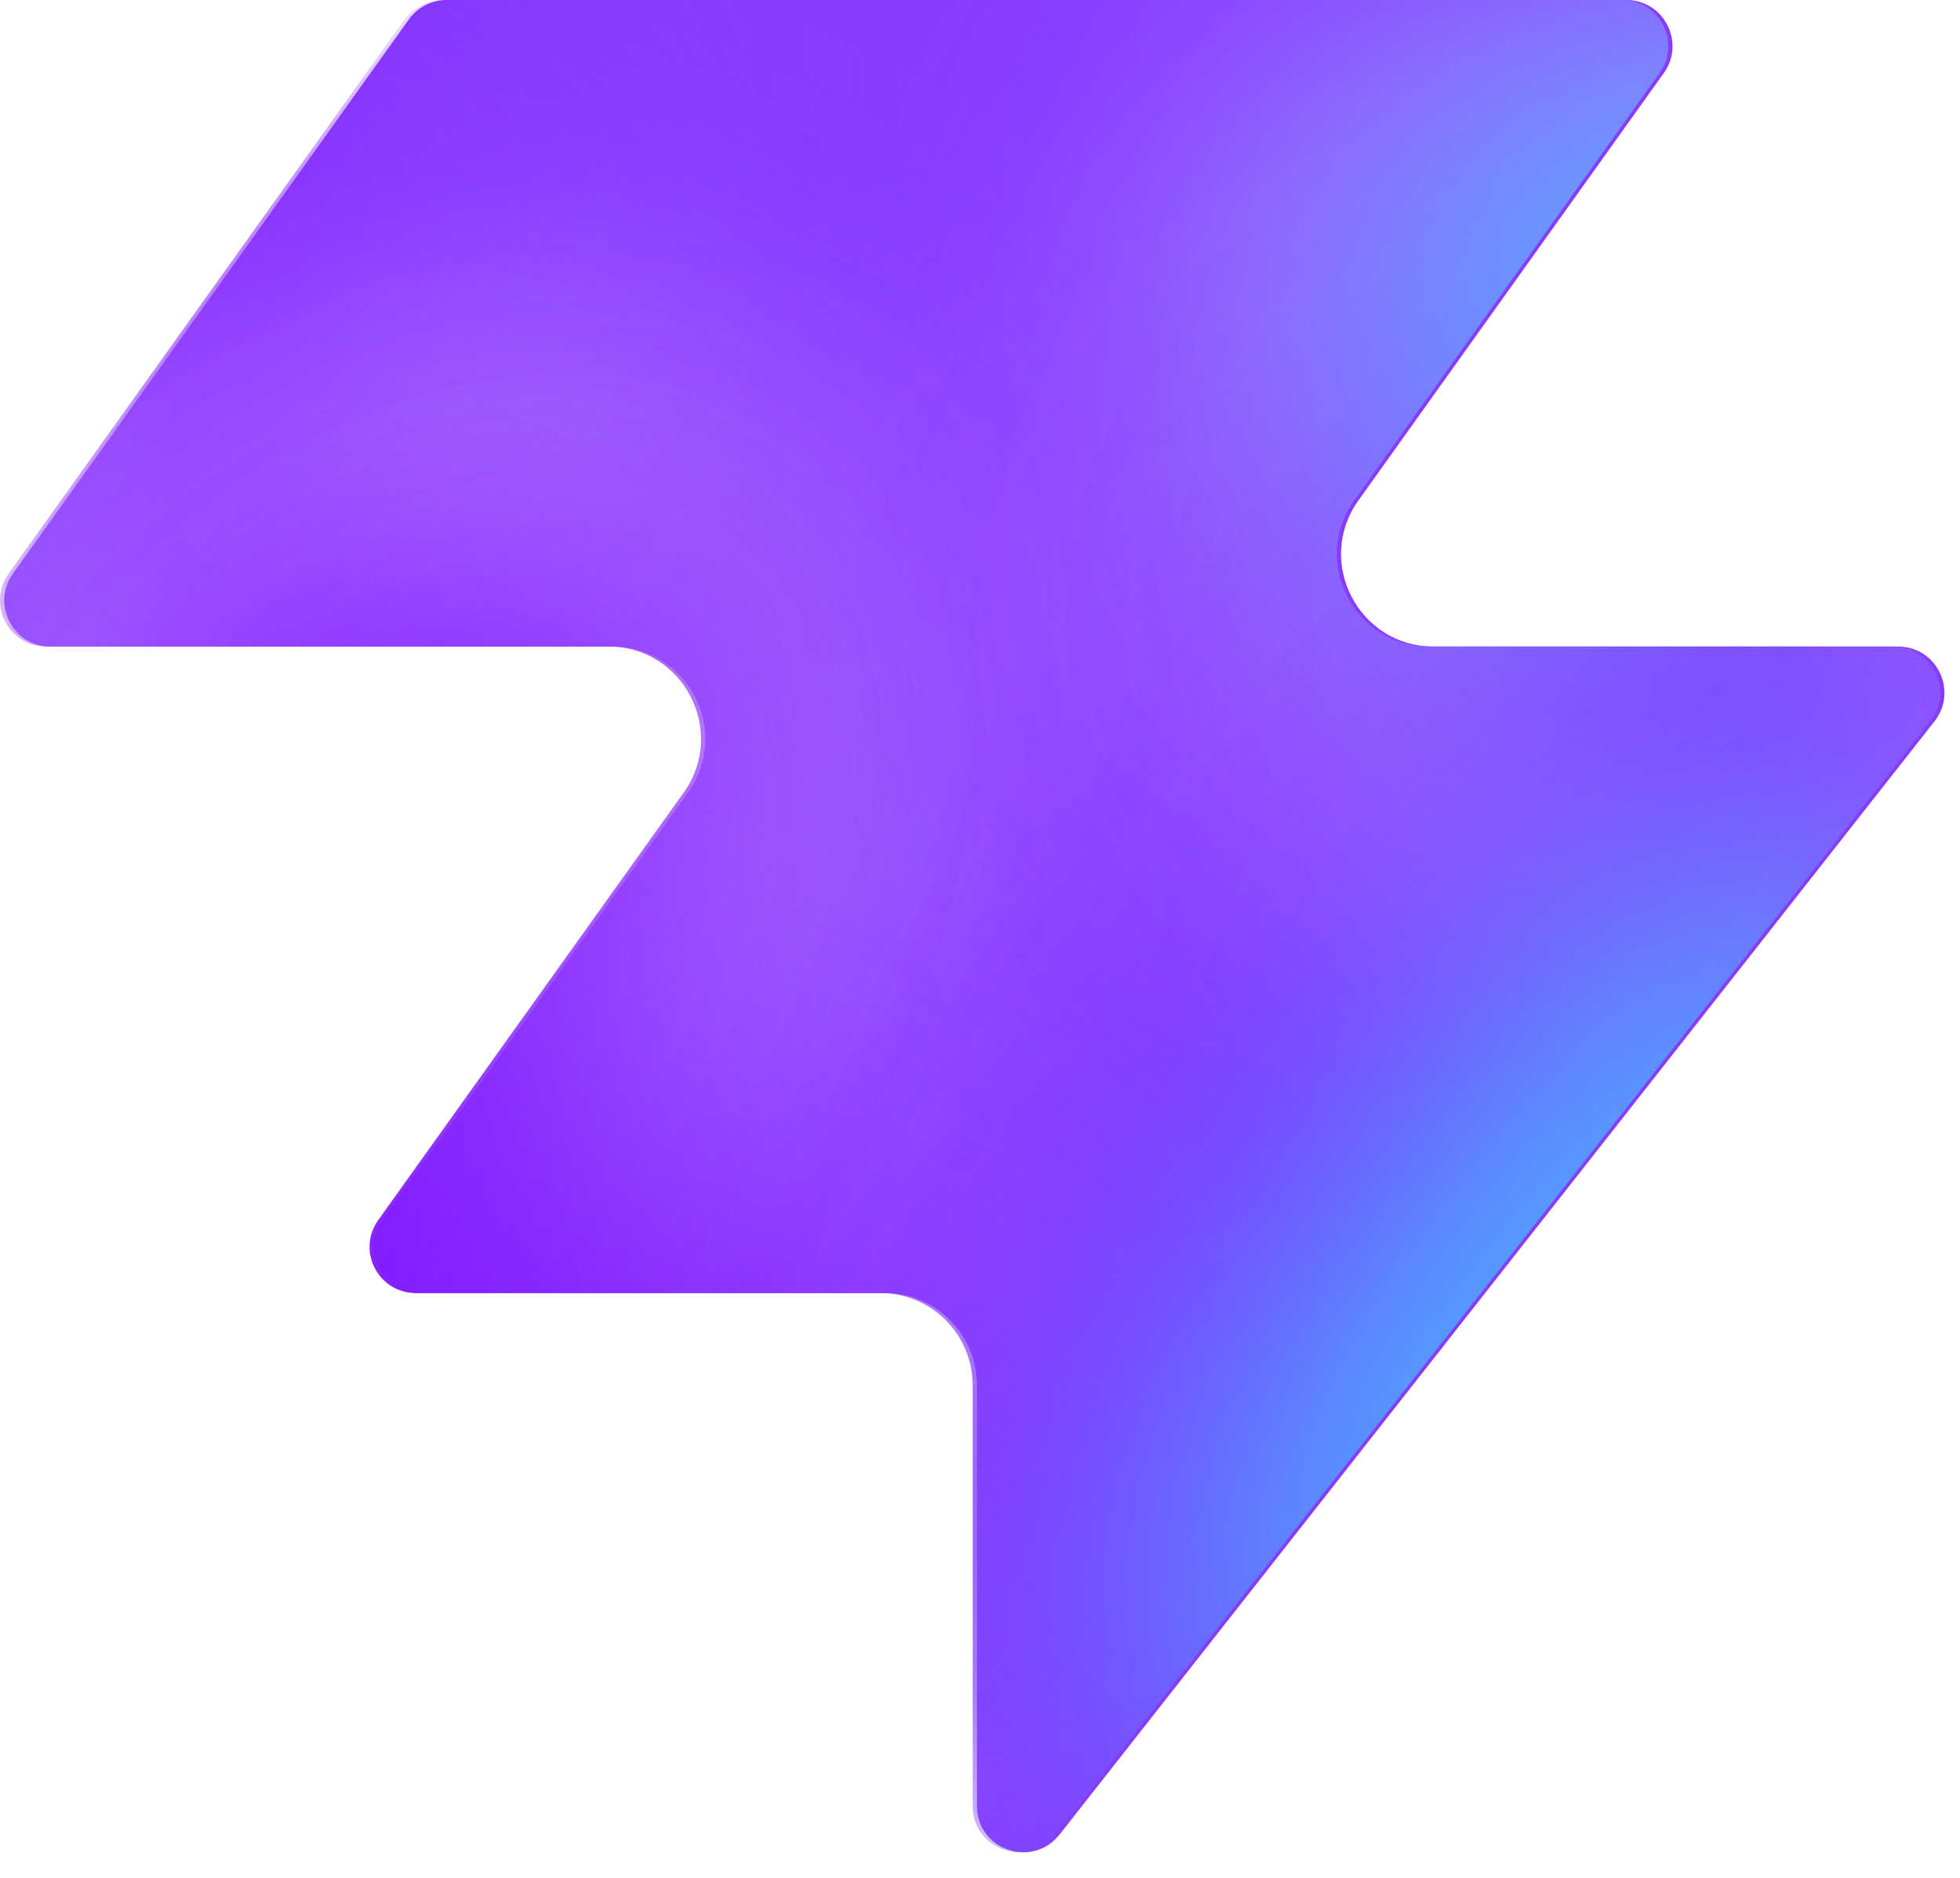
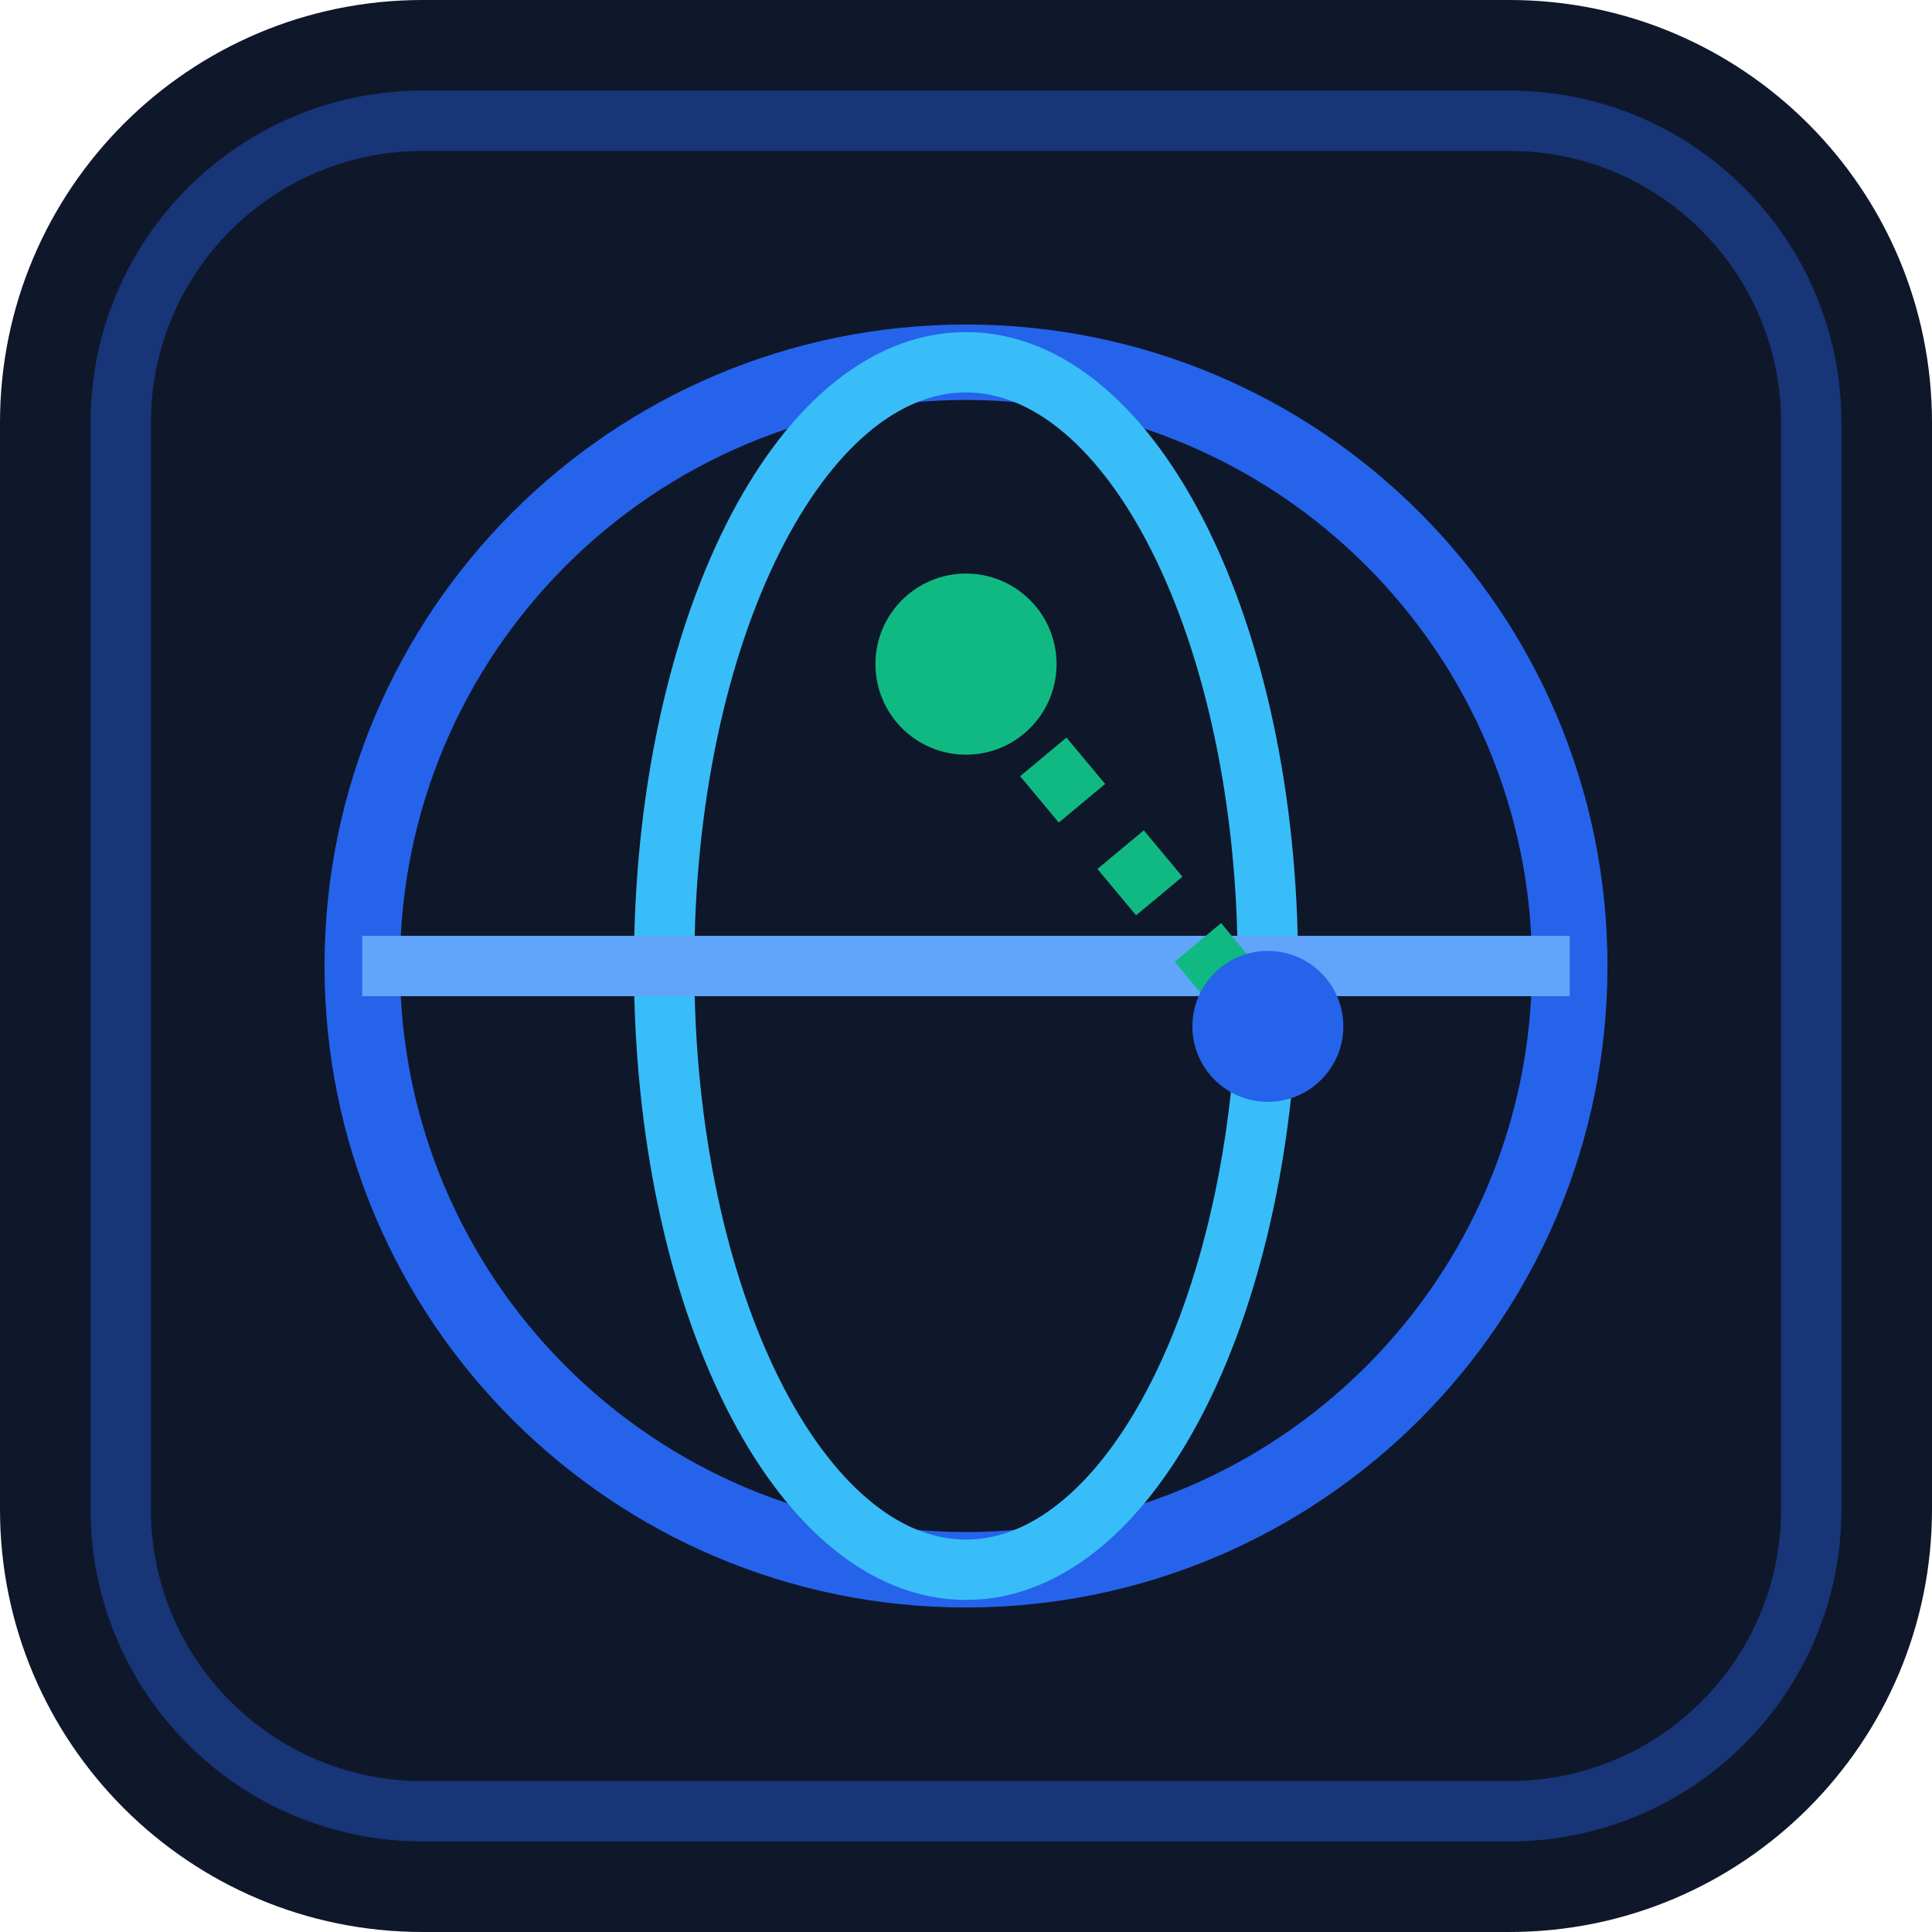
- <svg xmlns="http://www.w3.org/2000/svg" width="48" height="46" fill="none" viewBox="0 0 48 46">
-   <path fill="#863bff" d="M25.946 44.938c-.664.845-2.021.375-2.021-.698V33.937a2.26 2.26 0 0 0-2.262-2.262H10.287c-.92 0-1.456-1.04-.92-1.788l7.48-10.471c1.07-1.497 0-3.578-1.842-3.578H1.237c-.92 0-1.456-1.04-.92-1.788L10.013.474c.214-.297.556-.474.92-.474h28.894c.92 0 1.456 1.04.92 1.788l-7.48 10.471c-1.07 1.498 0 3.579 1.842 3.579h11.377c.943 0 1.473 1.088.89 1.83L25.947 44.94z" style="fill:#863bff;fill:color(display-p3 .525 .23 1);fill-opacity:1" />
-   <mask id="a" width="48" height="46" x="0" y="0" maskUnits="userSpaceOnUse" style="mask-type:alpha">
-     <path fill="#000" d="M25.842 44.938c-.664.844-2.021.375-2.021-.698V33.937a2.26 2.26 0 0 0-2.262-2.262H10.183c-.92 0-1.456-1.04-.92-1.788l7.48-10.471c1.07-1.498 0-3.579-1.842-3.579H1.133c-.92 0-1.456-1.04-.92-1.787L9.91.473c.214-.297.556-.474.92-.474h28.894c.92 0 1.456 1.04.92 1.788l-7.48 10.471c-1.07 1.498 0 3.578 1.842 3.578h11.377c.943 0 1.473 1.088.89 1.832L25.843 44.94z" style="fill:#000;fill-opacity:1" />
-   </mask>
-   <g mask="url(#a)">
-     <g filter="url(#b)">
-       <ellipse cx="5.508" cy="14.704" fill="#ede6ff" rx="5.508" ry="14.704" style="fill:#ede6ff;fill:color(display-p3 .927 .903 1);fill-opacity:1" transform="matrix(.00324 1 1 -.00324 -4.47 31.516)" />
-     </g>
-     <g filter="url(#c)">
-       <ellipse cx="10.399" cy="29.851" fill="#ede6ff" rx="10.399" ry="29.851" style="fill:#ede6ff;fill:color(display-p3 .927 .903 1);fill-opacity:1" transform="matrix(.00324 1 1 -.00324 -39.328 7.883)" />
-     </g>
-     <g filter="url(#d)">
-       <ellipse cx="5.508" cy="30.487" fill="#7e14ff" rx="5.508" ry="30.487" style="fill:#7e14ff;fill:color(display-p3 .492 .077 1);fill-opacity:1" transform="rotate(89.814 -25.913 -14.639)scale(1 -1)" />
-     </g>
-     <g filter="url(#e)">
-       <ellipse cx="5.508" cy="30.599" fill="#7e14ff" rx="5.508" ry="30.599" style="fill:#7e14ff;fill:color(display-p3 .492 .077 1);fill-opacity:1" transform="rotate(89.814 -32.644 -3.334)scale(1 -1)" />
-     </g>
-     <g filter="url(#f)">
-       <ellipse cx="5.508" cy="30.599" fill="#7e14ff" rx="5.508" ry="30.599" style="fill:#7e14ff;fill:color(display-p3 .492 .077 1);fill-opacity:1" transform="matrix(.00324 1 1 -.00324 -34.34 30.47)" />
-     </g>
-     <g filter="url(#g)">
-       <ellipse cx="14.072" cy="22.078" fill="#ede6ff" rx="14.072" ry="22.078" style="fill:#ede6ff;fill:color(display-p3 .927 .903 1);fill-opacity:1" transform="rotate(93.35 24.506 48.493)scale(-1 1)" />
-     </g>
-     <g filter="url(#h)">
-       <ellipse cx="3.47" cy="21.501" fill="#7e14ff" rx="3.47" ry="21.501" style="fill:#7e14ff;fill:color(display-p3 .492 .077 1);fill-opacity:1" transform="rotate(89.009 28.708 47.59)scale(-1 1)" />
-     </g>
-     <g filter="url(#i)">
-       <ellipse cx="3.47" cy="21.501" fill="#7e14ff" rx="3.47" ry="21.501" style="fill:#7e14ff;fill:color(display-p3 .492 .077 1);fill-opacity:1" transform="rotate(89.009 28.708 47.59)scale(-1 1)" />
-     </g>
-     <g filter="url(#j)">
-       <ellipse cx=".387" cy="8.972" fill="#7e14ff" rx="4.407" ry="29.108" style="fill:#7e14ff;fill:color(display-p3 .492 .077 1);fill-opacity:1" transform="rotate(39.51 .387 8.972)" />
-     </g>
-     <g filter="url(#k)">
-       <ellipse cx="47.523" cy="-6.092" fill="#7e14ff" rx="4.407" ry="29.108" style="fill:#7e14ff;fill:color(display-p3 .492 .077 1);fill-opacity:1" transform="rotate(37.892 47.523 -6.092)" />
-     </g>
-     <g filter="url(#l)">
-       <ellipse cx="41.412" cy="6.333" fill="#47bfff" rx="5.971" ry="9.665" style="fill:#47bfff;fill:color(display-p3 .28 .748 1);fill-opacity:1" transform="rotate(37.892 41.412 6.333)" />
-     </g>
-     <g filter="url(#m)">
-       <ellipse cx="-1.879" cy="38.332" fill="#7e14ff" rx="4.407" ry="29.108" style="fill:#7e14ff;fill:color(display-p3 .492 .077 1);fill-opacity:1" transform="rotate(37.892 -1.88 38.332)" />
-     </g>
-     <g filter="url(#n)">
-       <ellipse cx="-1.879" cy="38.332" fill="#7e14ff" rx="4.407" ry="29.108" style="fill:#7e14ff;fill:color(display-p3 .492 .077 1);fill-opacity:1" transform="rotate(37.892 -1.88 38.332)" />
-     </g>
-     <g filter="url(#o)">
-       <ellipse cx="35.651" cy="29.907" fill="#7e14ff" rx="4.407" ry="29.108" style="fill:#7e14ff;fill:color(display-p3 .492 .077 1);fill-opacity:1" transform="rotate(37.892 35.651 29.907)" />
-     </g>
-     <g filter="url(#p)">
-       <ellipse cx="38.418" cy="32.4" fill="#47bfff" rx="5.971" ry="15.297" style="fill:#47bfff;fill:color(display-p3 .28 .748 1);fill-opacity:1" transform="rotate(37.892 38.418 32.4)" />
-     </g>
-   </g>
-   <defs>
-     <filter id="b" width="60.045" height="41.654" x="-19.77" y="16.149" color-interpolation-filters="sRGB" filterUnits="userSpaceOnUse">
-       <feFlood flood-opacity="0" result="BackgroundImageFix" />
-       <feBlend in="SourceGraphic" in2="BackgroundImageFix" result="shape" />
-       <feGaussianBlur result="effect1_foregroundBlur_2002_17158" stdDeviation="7.659" />
-     </filter>
-     <filter id="c" width="90.34" height="51.437" x="-54.613" y="-7.533" color-interpolation-filters="sRGB" filterUnits="userSpaceOnUse">
-       <feFlood flood-opacity="0" result="BackgroundImageFix" />
-       <feBlend in="SourceGraphic" in2="BackgroundImageFix" result="shape" />
-       <feGaussianBlur result="effect1_foregroundBlur_2002_17158" stdDeviation="7.659" />
-     </filter>
-     <filter id="d" width="79.355" height="29.4" x="-49.64" y="2.03" color-interpolation-filters="sRGB" filterUnits="userSpaceOnUse">
-       <feFlood flood-opacity="0" result="BackgroundImageFix" />
-       <feBlend in="SourceGraphic" in2="BackgroundImageFix" result="shape" />
-       <feGaussianBlur result="effect1_foregroundBlur_2002_17158" stdDeviation="4.596" />
-     </filter>
-     <filter id="e" width="79.579" height="29.4" x="-45.045" y="20.029" color-interpolation-filters="sRGB" filterUnits="userSpaceOnUse">
-       <feFlood flood-opacity="0" result="BackgroundImageFix" />
-       <feBlend in="SourceGraphic" in2="BackgroundImageFix" result="shape" />
-       <feGaussianBlur result="effect1_foregroundBlur_2002_17158" stdDeviation="4.596" />
-     </filter>
-     <filter id="f" width="79.579" height="29.4" x="-43.513" y="21.178" color-interpolation-filters="sRGB" filterUnits="userSpaceOnUse">
-       <feFlood flood-opacity="0" result="BackgroundImageFix" />
-       <feBlend in="SourceGraphic" in2="BackgroundImageFix" result="shape" />
-       <feGaussianBlur result="effect1_foregroundBlur_2002_17158" stdDeviation="4.596" />
-     </filter>
-     <filter id="g" width="74.749" height="58.852" x="15.756" y="-17.901" color-interpolation-filters="sRGB" filterUnits="userSpaceOnUse">
-       <feFlood flood-opacity="0" result="BackgroundImageFix" />
-       <feBlend in="SourceGraphic" in2="BackgroundImageFix" result="shape" />
-       <feGaussianBlur result="effect1_foregroundBlur_2002_17158" stdDeviation="7.659" />
-     </filter>
-     <filter id="h" width="61.377" height="25.362" x="23.548" y="2.284" color-interpolation-filters="sRGB" filterUnits="userSpaceOnUse">
-       <feFlood flood-opacity="0" result="BackgroundImageFix" />
-       <feBlend in="SourceGraphic" in2="BackgroundImageFix" result="shape" />
-       <feGaussianBlur result="effect1_foregroundBlur_2002_17158" stdDeviation="4.596" />
-     </filter>
-     <filter id="i" width="61.377" height="25.362" x="23.548" y="2.284" color-interpolation-filters="sRGB" filterUnits="userSpaceOnUse">
-       <feFlood flood-opacity="0" result="BackgroundImageFix" />
-       <feBlend in="SourceGraphic" in2="BackgroundImageFix" result="shape" />
-       <feGaussianBlur result="effect1_foregroundBlur_2002_17158" stdDeviation="4.596" />
-     </filter>
-     <filter id="j" width="56.045" height="63.649" x="-27.636" y="-22.853" color-interpolation-filters="sRGB" filterUnits="userSpaceOnUse">
-       <feFlood flood-opacity="0" result="BackgroundImageFix" />
-       <feBlend in="SourceGraphic" in2="BackgroundImageFix" result="shape" />
-       <feGaussianBlur result="effect1_foregroundBlur_2002_17158" stdDeviation="4.596" />
-     </filter>
-     <filter id="k" width="54.814" height="64.646" x="20.116" y="-38.415" color-interpolation-filters="sRGB" filterUnits="userSpaceOnUse">
-       <feFlood flood-opacity="0" result="BackgroundImageFix" />
-       <feBlend in="SourceGraphic" in2="BackgroundImageFix" result="shape" />
-       <feGaussianBlur result="effect1_foregroundBlur_2002_17158" stdDeviation="4.596" />
-     </filter>
-     <filter id="l" width="33.541" height="35.313" x="24.641" y="-11.323" color-interpolation-filters="sRGB" filterUnits="userSpaceOnUse">
-       <feFlood flood-opacity="0" result="BackgroundImageFix" />
-       <feBlend in="SourceGraphic" in2="BackgroundImageFix" result="shape" />
-       <feGaussianBlur result="effect1_foregroundBlur_2002_17158" stdDeviation="4.596" />
-     </filter>
-     <filter id="m" width="54.814" height="64.646" x="-29.286" y="6.009" color-interpolation-filters="sRGB" filterUnits="userSpaceOnUse">
-       <feFlood flood-opacity="0" result="BackgroundImageFix" />
-       <feBlend in="SourceGraphic" in2="BackgroundImageFix" result="shape" />
-       <feGaussianBlur result="effect1_foregroundBlur_2002_17158" stdDeviation="4.596" />
-     </filter>
-     <filter id="n" width="54.814" height="64.646" x="-29.286" y="6.009" color-interpolation-filters="sRGB" filterUnits="userSpaceOnUse">
-       <feFlood flood-opacity="0" result="BackgroundImageFix" />
-       <feBlend in="SourceGraphic" in2="BackgroundImageFix" result="shape" />
-       <feGaussianBlur result="effect1_foregroundBlur_2002_17158" stdDeviation="4.596" />
-     </filter>
-     <filter id="o" width="54.814" height="64.646" x="8.244" y="-2.416" color-interpolation-filters="sRGB" filterUnits="userSpaceOnUse">
-       <feFlood flood-opacity="0" result="BackgroundImageFix" />
-       <feBlend in="SourceGraphic" in2="BackgroundImageFix" result="shape" />
-       <feGaussianBlur result="effect1_foregroundBlur_2002_17158" stdDeviation="4.596" />
-     </filter>
-     <filter id="p" width="39.409" height="43.623" x="18.713" y="10.588" color-interpolation-filters="sRGB" filterUnits="userSpaceOnUse">
-       <feFlood flood-opacity="0" result="BackgroundImageFix" />
-       <feBlend in="SourceGraphic" in2="BackgroundImageFix" result="shape" />
-       <feGaussianBlur result="effect1_foregroundBlur_2002_17158" stdDeviation="4.596" />
-     </filter>
-   </defs>
+ <svg xmlns="http://www.w3.org/2000/svg" viewBox="0 0 64 64" fill="none">
+   <rect width="64" height="64" rx="14" fill="#0F172A" />
+   <rect x="4" y="4" width="56" height="56" rx="10" stroke="#2563EB" stroke-width="2" stroke-opacity="0.4" />
+   <circle cx="32" cy="32" r="20" stroke="#2563EB" stroke-width="2.5" />
+   <ellipse cx="32" cy="32" rx="10" ry="20" stroke="#38BDF8" stroke-width="2" />
+   <line x1="12" y1="32" x2="52" y2="32" stroke="#60A5FA" stroke-width="2" />
+   <circle cx="32" cy="22" r="3" fill="#10B981" />
+   <path d="M32 22 L42 34" stroke="#10B981" stroke-width="2" stroke-dasharray="2 2" />
+   <circle cx="42" cy="34" r="2.5" fill="#2563EB" />
</svg>
